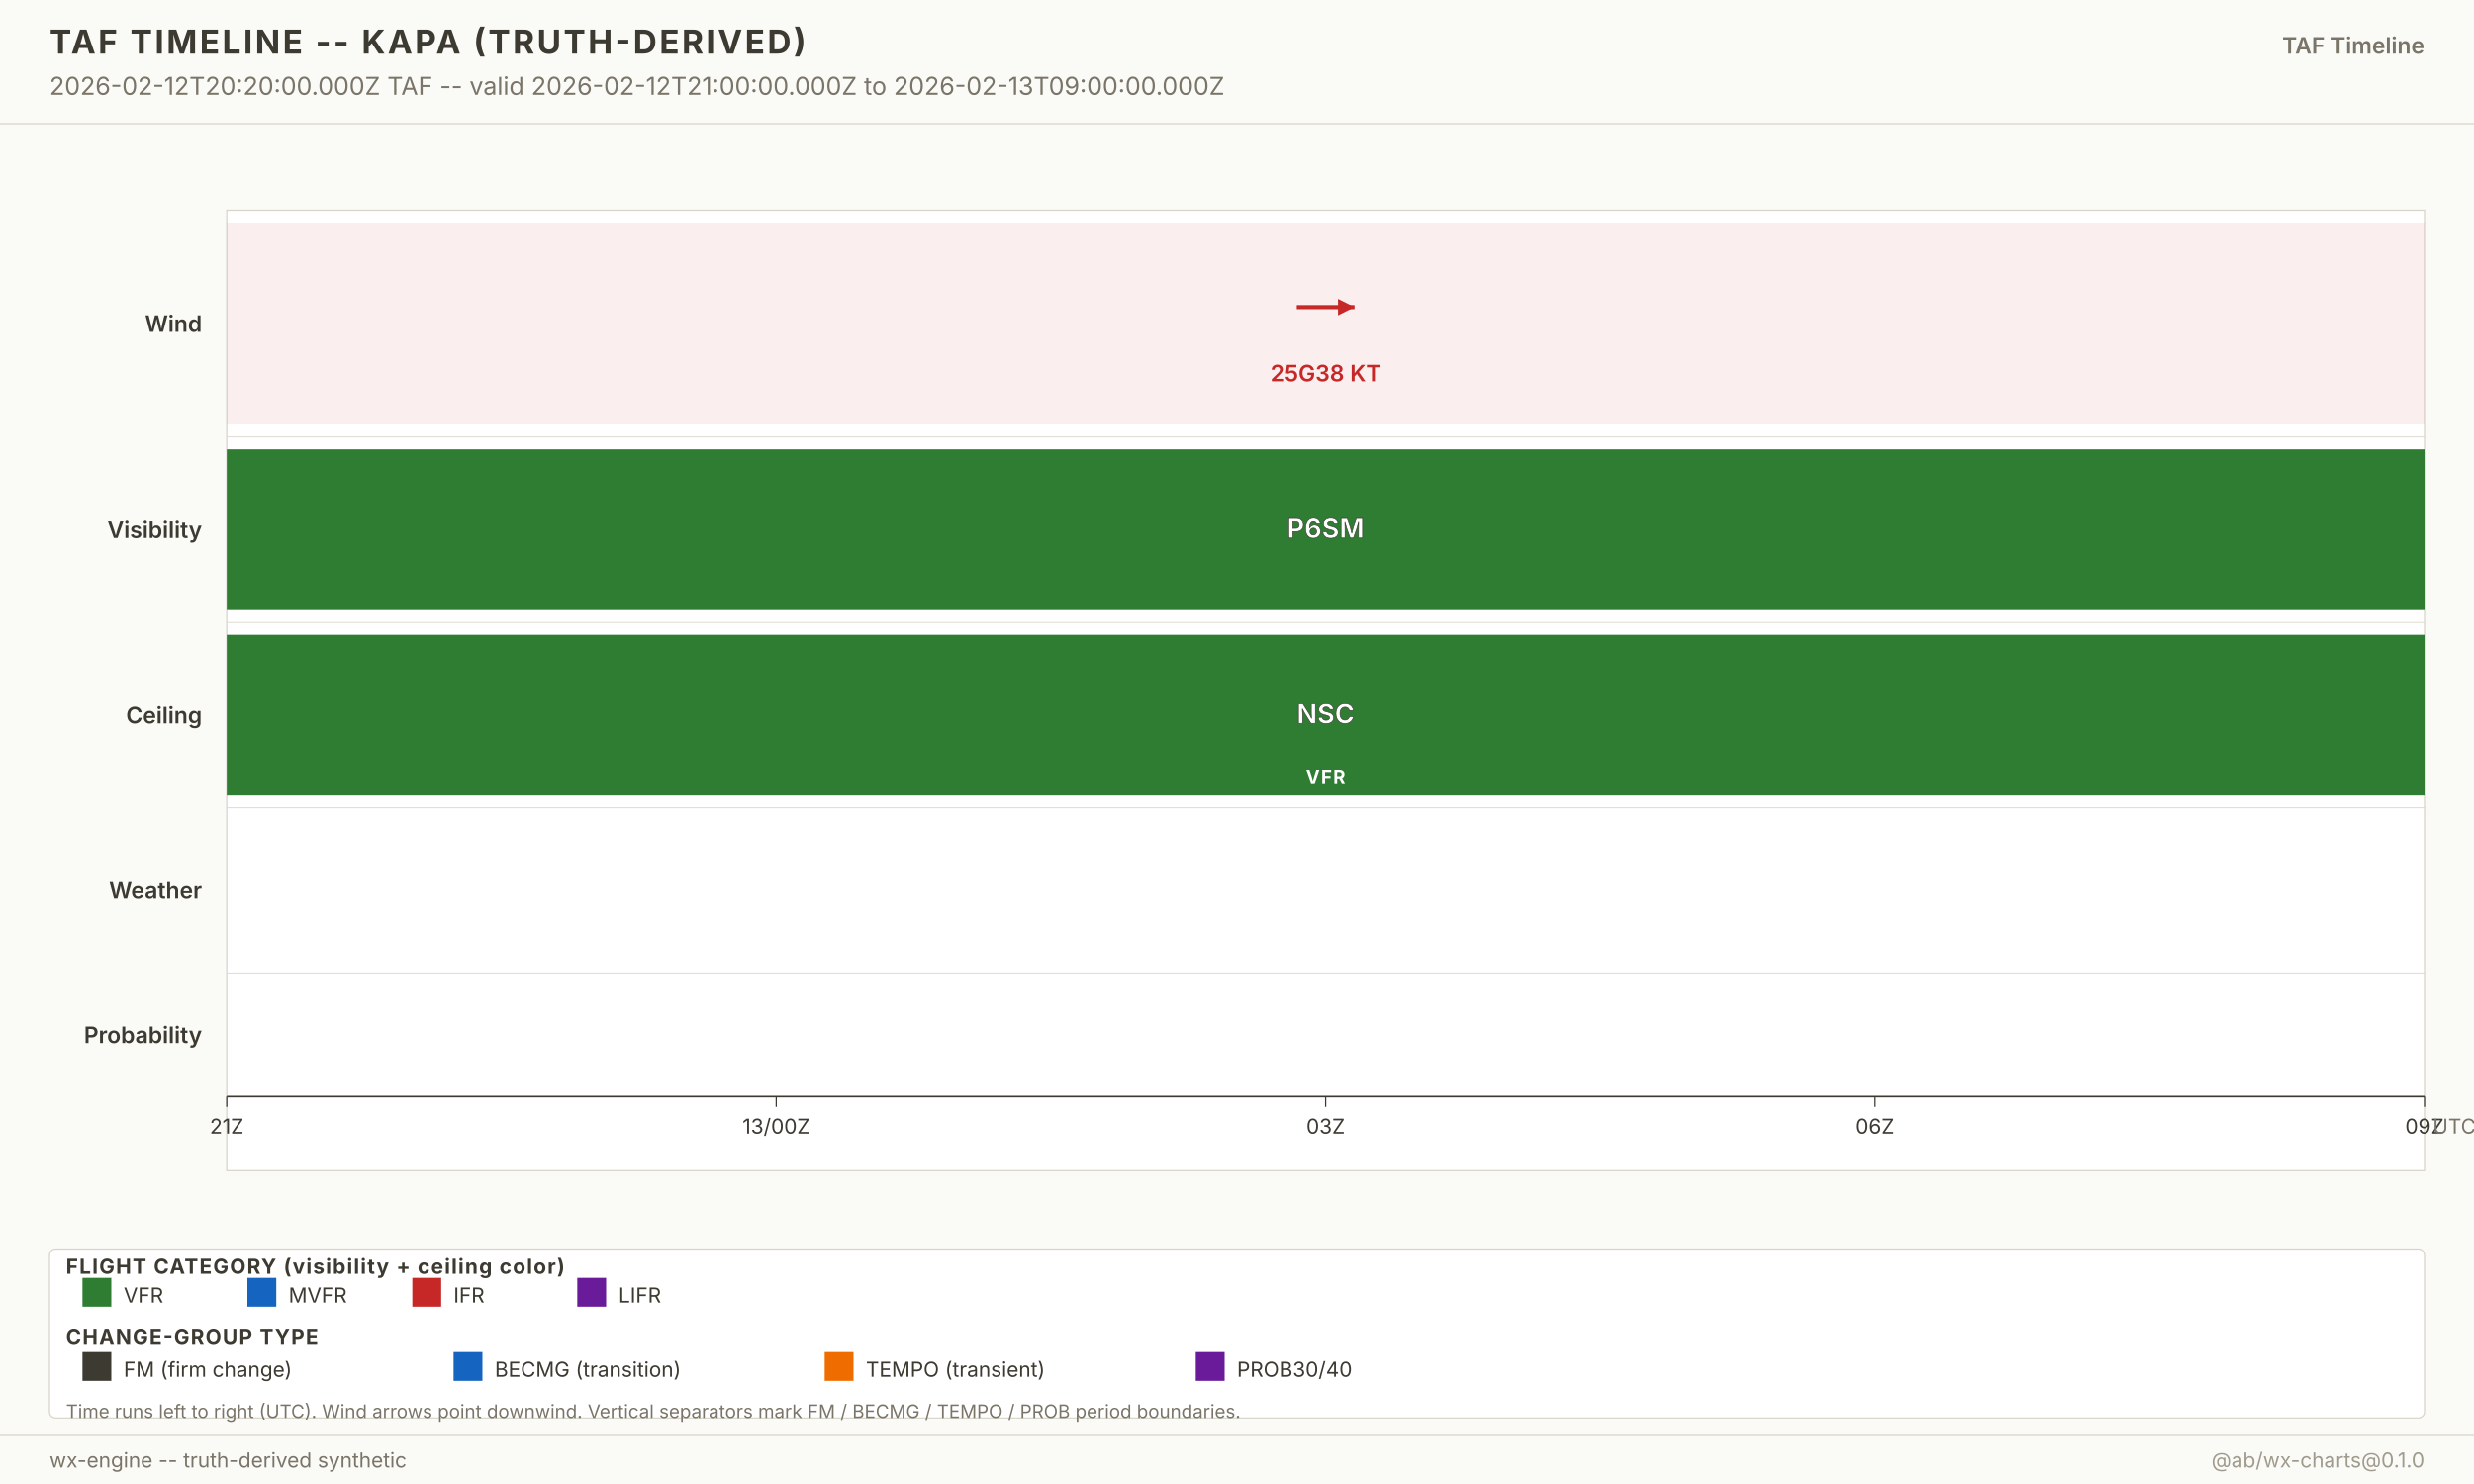
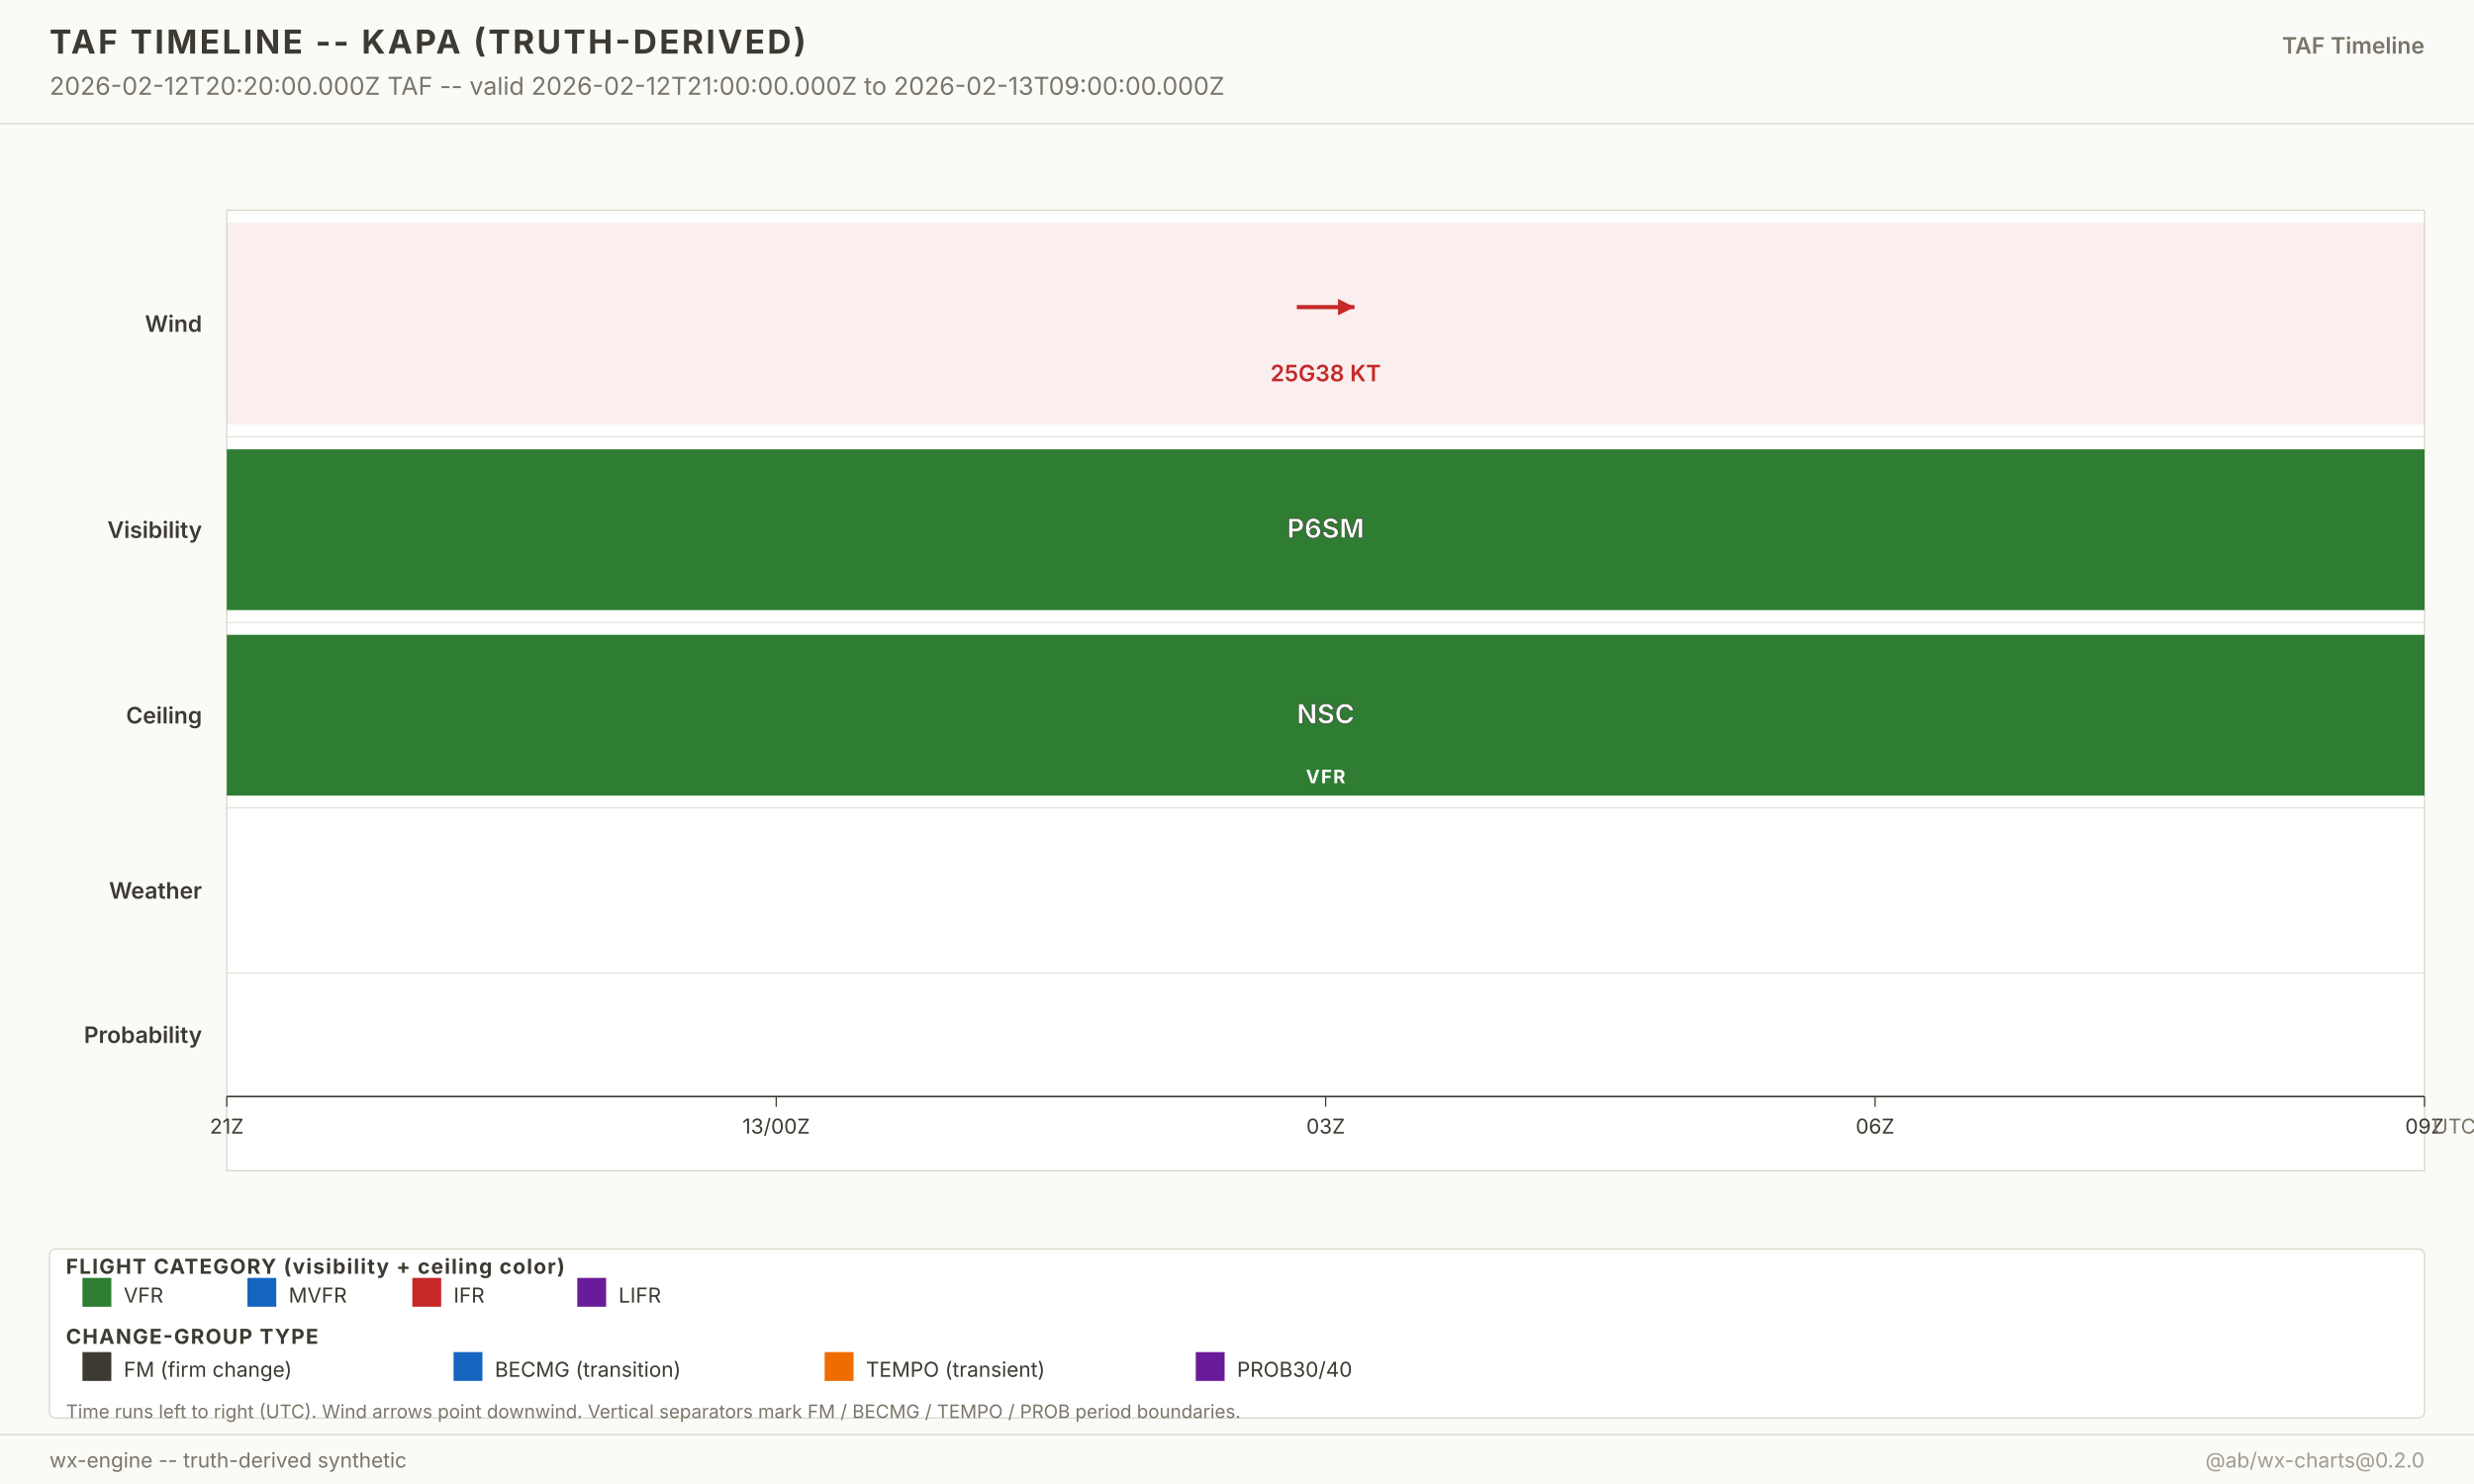
<svg xmlns="http://www.w3.org/2000/svg" width="1200" height="720" viewBox="0 0 1200 720" font-family="-apple-system, system-ui, sans-serif">
  <g class="layer-background">
    <rect x="0" y="0" width="1200" height="720" fill="#fafaf7" />
  </g>
  <g class="layer-graticule" />
+   <g class="layer-north-america-context" />
  <g class="layer-basemap-fill" />
  <g class="layer-basemap-borders" />
  <g class="layer-raster-overlay" />
  <g class="layer-basemap-re-stroke" />
  <g class="layer-vector-symbology">
    <g class="timeline-plot">
      <rect x="110" y="102" width="1066" height="466" fill="white" stroke="#d8d4c8" stroke-width="0.6" />
      <text x="98" y="161.0" text-anchor="end" font-size="11" font-weight="600" fill="#3d3a32">Wind</text>
      <rect x="110.0" y="108.0" width="1066.0" height="98.0" fill="#c62828" fill-opacity="0.08" />
      <g opacity="1">
        <line x1="629.0" y1="149.0" x2="657.0" y2="149.0" stroke="#c62828" stroke-width="2" />
        <polygon points="657.0,149.0 649.0,153.0 649.0,145.0" fill="#c62828" />
      </g>
      <text x="643.0" y="185.0" text-anchor="middle" font-size="11" font-weight="600" fill="#c62828" opacity="1">25G38 KT</text>
      <line x1="110" y1="212.0" x2="1176.0" y2="212.0" stroke="#d8d4c8" stroke-width="0.4" />
      <text x="98" y="261.0" text-anchor="end" font-size="11" font-weight="600" fill="#3d3a32">Visibility</text>
      <rect x="110.0" y="218.0" width="1066.0" height="78.0" fill="#2e7d32" fill-opacity="1" />
      <text x="643.0" y="261.0" text-anchor="middle" font-size="13" font-weight="700" fill="white" stroke="#3d3a32" stroke-width="0.3">P6SM</text>
      <line x1="110" y1="302.0" x2="1176.0" y2="302.0" stroke="#d8d4c8" stroke-width="0.4" />
      <text x="98" y="351.0" text-anchor="end" font-size="11" font-weight="600" fill="#3d3a32">Ceiling</text>
      <rect x="110.0" y="308.0" width="1066.0" height="78.0" fill="#2e7d32" fill-opacity="1" />
      <text x="643.0" y="351.0" text-anchor="middle" font-size="13" font-weight="700" fill="white" stroke="#3d3a32" stroke-width="0.3">NSC</text>
      <text x="643.0" y="380.0" text-anchor="middle" font-size="9" font-weight="700" fill="white" letter-spacing="0.6">VFR</text>
      <line x1="110" y1="392.0" x2="1176.0" y2="392.0" stroke="#d8d4c8" stroke-width="0.4" />
      <text x="98" y="436.0" text-anchor="end" font-size="11" font-weight="600" fill="#3d3a32">Weather</text>
      <line x1="110" y1="472.0" x2="1176.0" y2="472.0" stroke="#d8d4c8" stroke-width="0.4" />
      <text x="98" y="506.0" text-anchor="end" font-size="11" font-weight="600" fill="#3d3a32">Probability</text>
      <line x1="110" y1="532.0" x2="1176.0" y2="532.0" stroke="#3d3a32" stroke-width="0.8" />
      <g class="time-axis">
        <line x1="110.0" y1="532.0" x2="110.0" y2="537.0" stroke="#3d3a32" stroke-width="0.6" />
        <text x="110.0" y="550.0" text-anchor="middle" font-size="10" fill="#3d3a32">21Z</text>
        <line x1="376.5" y1="532.0" x2="376.5" y2="537.0" stroke="#3d3a32" stroke-width="0.6" />
        <text x="376.5" y="550.0" text-anchor="middle" font-size="10" fill="#3d3a32">13/00Z</text>
        <line x1="643.0" y1="532.0" x2="643.0" y2="537.0" stroke="#3d3a32" stroke-width="0.6" />
        <text x="643.0" y="550.0" text-anchor="middle" font-size="10" fill="#3d3a32">03Z</text>
        <line x1="909.5" y1="532.0" x2="909.5" y2="537.0" stroke="#3d3a32" stroke-width="0.6" />
        <text x="909.5" y="550.0" text-anchor="middle" font-size="10" fill="#3d3a32">06Z</text>
        <line x1="1176.0" y1="532.0" x2="1176.0" y2="537.0" stroke="#3d3a32" stroke-width="0.6" />
        <text x="1176.0" y="550.0" text-anchor="middle" font-size="10" fill="#3d3a32">09Z</text>
        <text x="1180.0" y="550.0" font-size="10" fill="#7a7568">UTC</text>
      </g>
    </g>
  </g>
  <g class="layer-point-symbology" />
  <g class="layer-chrome">
    <g class="chrome-title">
      <rect x="0" y="0" width="1200" height="60" fill="#fafaf7" />
      <line x1="0" y1="60" x2="1200" y2="60" stroke="#d8d4c8" stroke-width="0.6" />
      <text x="24" y="26" font-size="16" font-weight="700" fill="#3d3a32" letter-spacing="1.2">TAF TIMELINE -- KAPA (TRUTH-DERIVED)</text>
      <text x="24" y="46" font-size="12" fill="#7a7568">2026-02-12T20:20:00.000Z TAF -- valid 2026-02-12T21:00:00.000Z to 2026-02-13T09:00:00.000Z</text>
      <text x="1176" y="26" text-anchor="end" font-size="11" font-weight="600" fill="#7a7568">TAF Timeline</text>
    </g>
    <g class="footer-taf-legend">
      <rect x="24" y="606" width="1152" height="82" fill="white" fill-opacity="0.94" stroke="#d8d4c8" stroke-width="0.6" rx="3" />
      <text x="32" y="618.0" font-size="10" font-weight="700" fill="#3d3a32" letter-spacing="0.6">FLIGHT CATEGORY (visibility + ceiling color)</text>
      <rect x="40" y="620.0" width="14" height="14" fill="#2e7d32" />
      <text x="60" y="632.0" font-size="10" fill="#3d3a32">VFR</text>
      <rect x="120" y="620.0" width="14" height="14" fill="#1565c0" />
      <text x="140" y="632.0" font-size="10" fill="#3d3a32">MVFR</text>
      <rect x="200" y="620.0" width="14" height="14" fill="#c62828" />
      <text x="220" y="632.0" font-size="10" fill="#3d3a32">IFR</text>
      <rect x="280" y="620.0" width="14" height="14" fill="#6a1b9a" />
      <text x="300" y="632.0" font-size="10" fill="#3d3a32">LIFR</text>
      <text x="32" y="652.0" font-size="10" font-weight="700" fill="#3d3a32" letter-spacing="0.6">CHANGE-GROUP TYPE</text>
      <rect x="40" y="656.0" width="14" height="14" fill="#3d3a32" />
      <text x="60" y="668.0" font-size="10" fill="#3d3a32">FM (firm change)</text>
      <rect x="220" y="656.0" width="14" height="14" fill="#1565c0" />
      <text x="240" y="668.0" font-size="10" fill="#3d3a32">BECMG (transition)</text>
      <rect x="400" y="656.0" width="14" height="14" fill="#ef6c00" />
      <text x="420" y="668.0" font-size="10" fill="#3d3a32">TEMPO (transient)</text>
      <rect x="580" y="656.0" width="14" height="14" fill="#6a1b9a" />
      <text x="600" y="668.0" font-size="10" fill="#3d3a32">PROB30/40</text>
      <text x="32" y="688.0" font-size="9" fill="#7a7568">Time runs left to right (UTC). Wind arrows point downwind. Vertical separators mark FM / BECMG / TEMPO / PROB period boundaries.</text>
    </g>
    <g class="chrome-footer">
      <rect x="0" y="696" width="1200" height="24" fill="#fafaf7" />
      <line x1="0" y1="696" x2="1200" y2="696" stroke="#d8d4c8" stroke-width="0.6" />
      <text x="24" y="712" font-size="10" fill="#7a7568">wx-engine -- truth-derived synthetic</text>
-       <text x="1176" y="712" text-anchor="end" font-size="10" fill="#a09b8d">@ab/wx-charts@0.1.0</text>
+       <text x="1176" y="712" text-anchor="end" font-size="10" fill="#a09b8d">@ab/wx-charts@0.2.0</text>
    </g>
  </g>
</svg>
